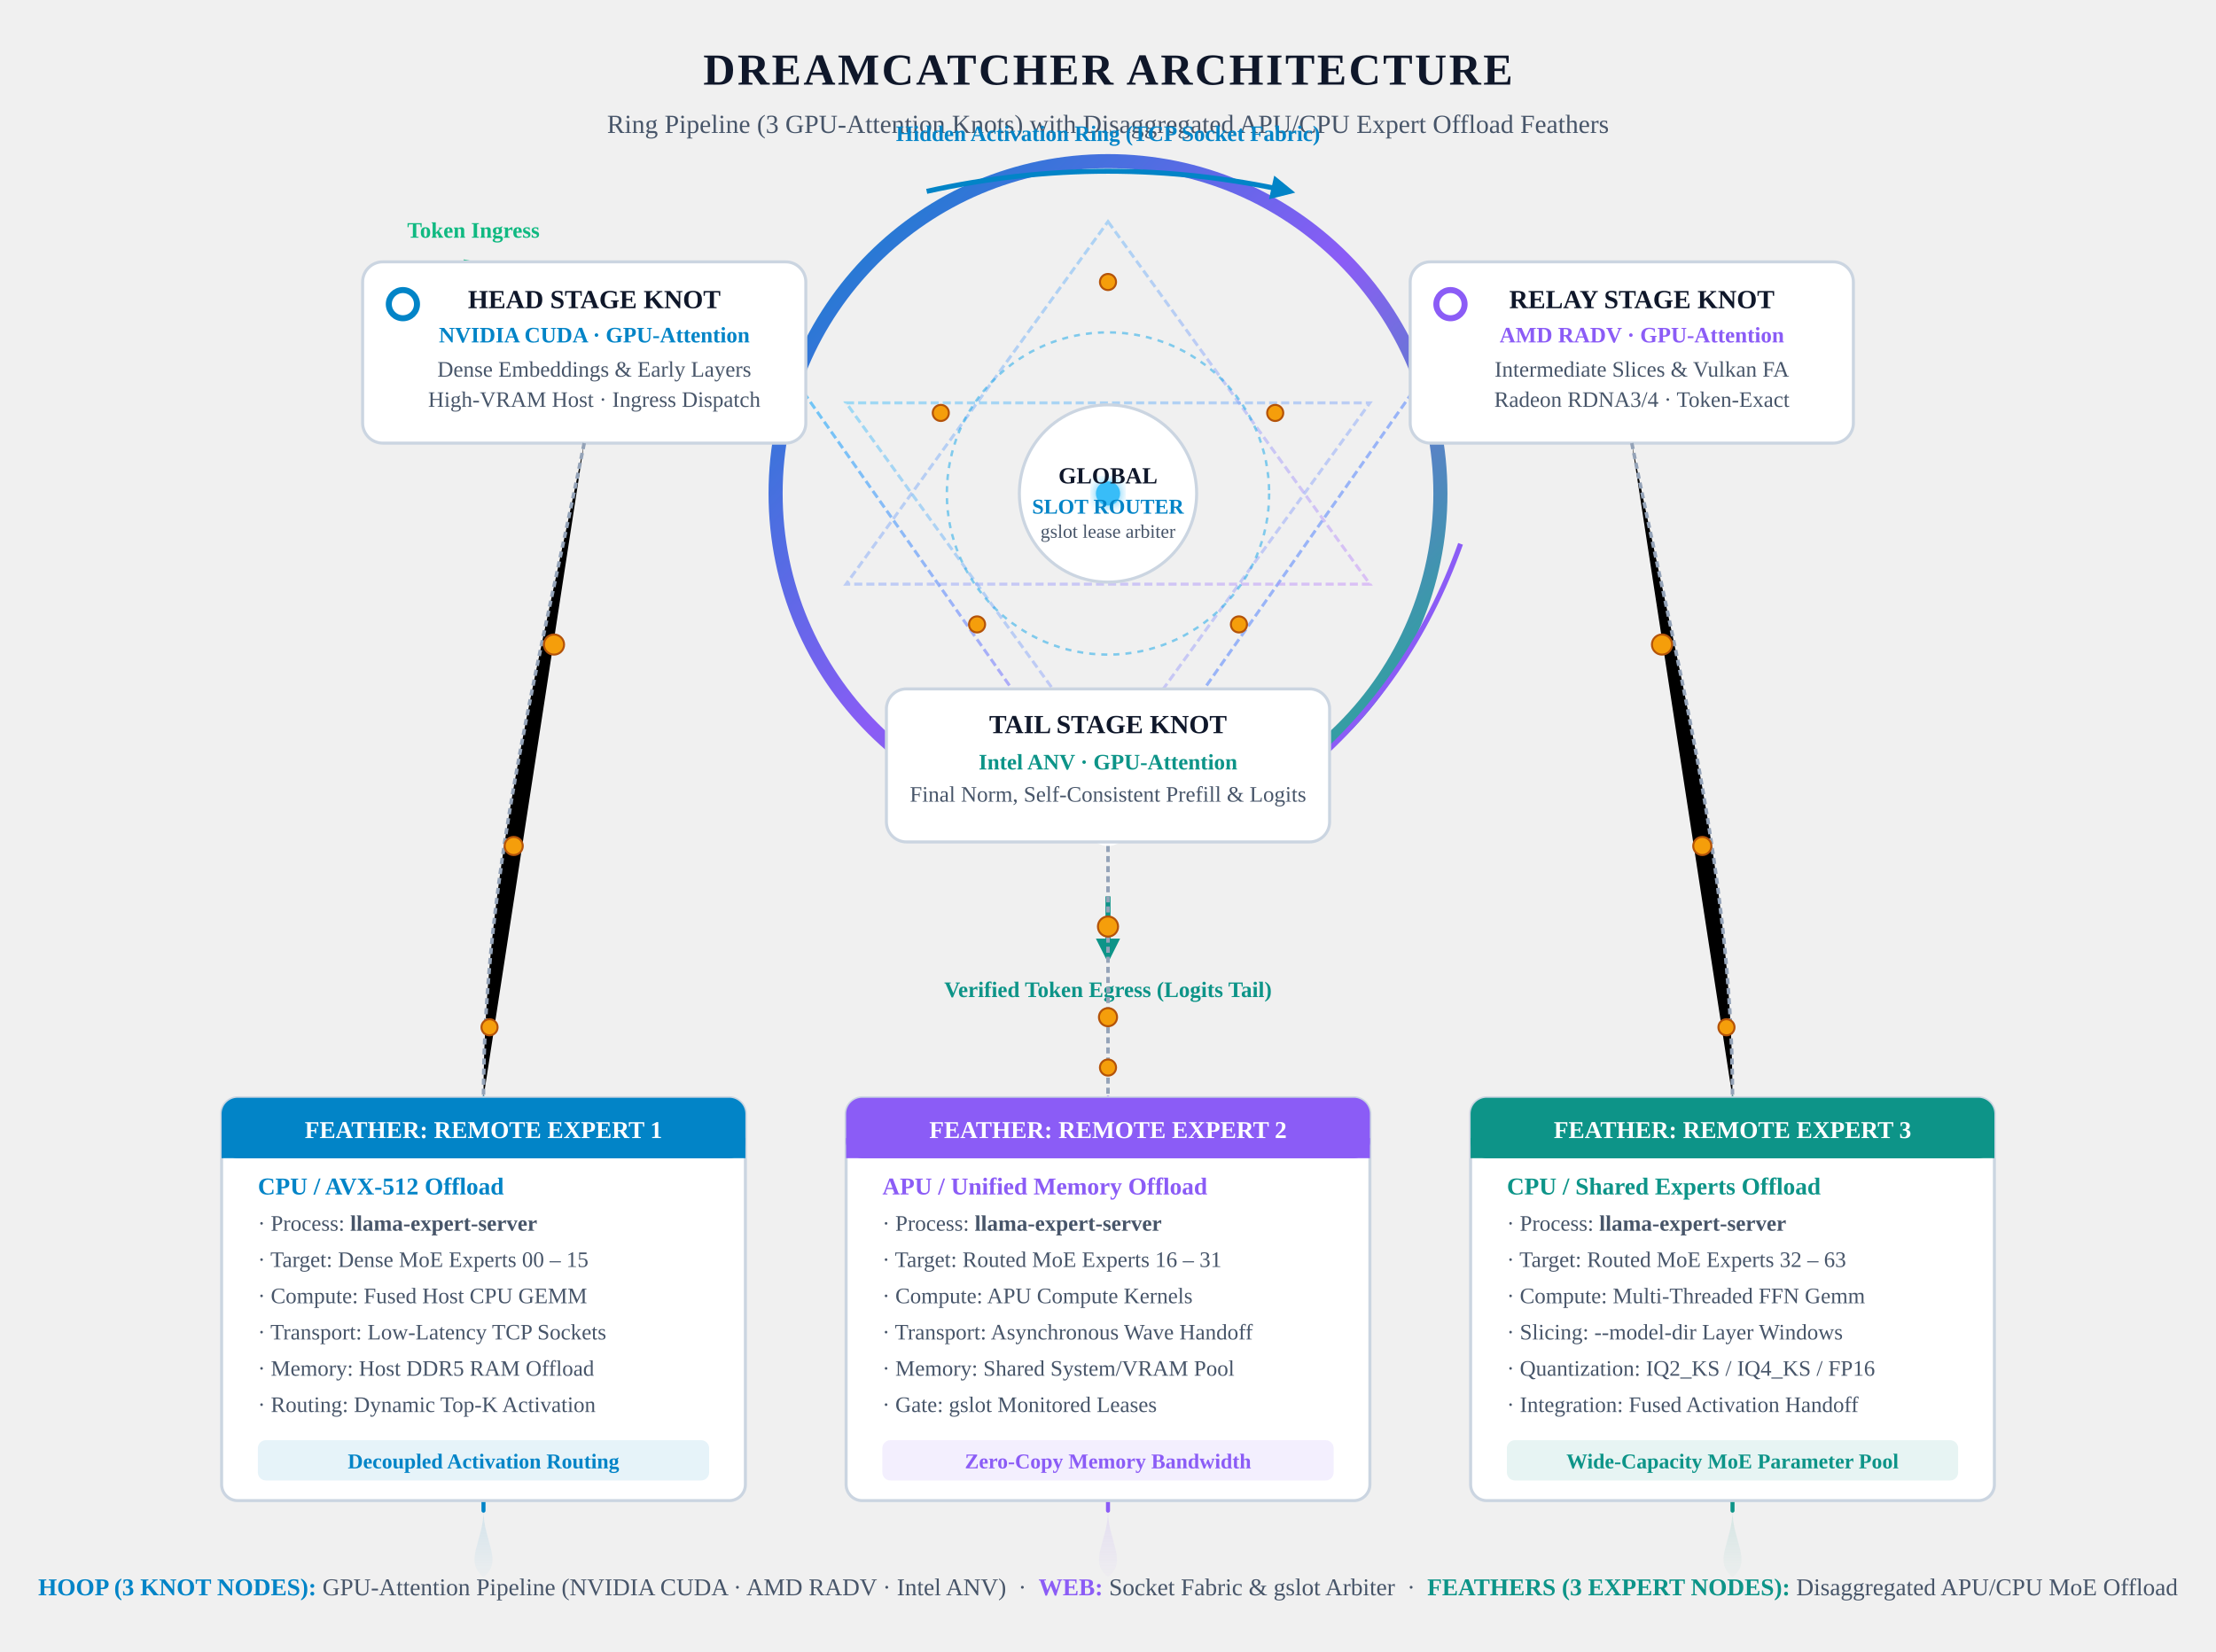
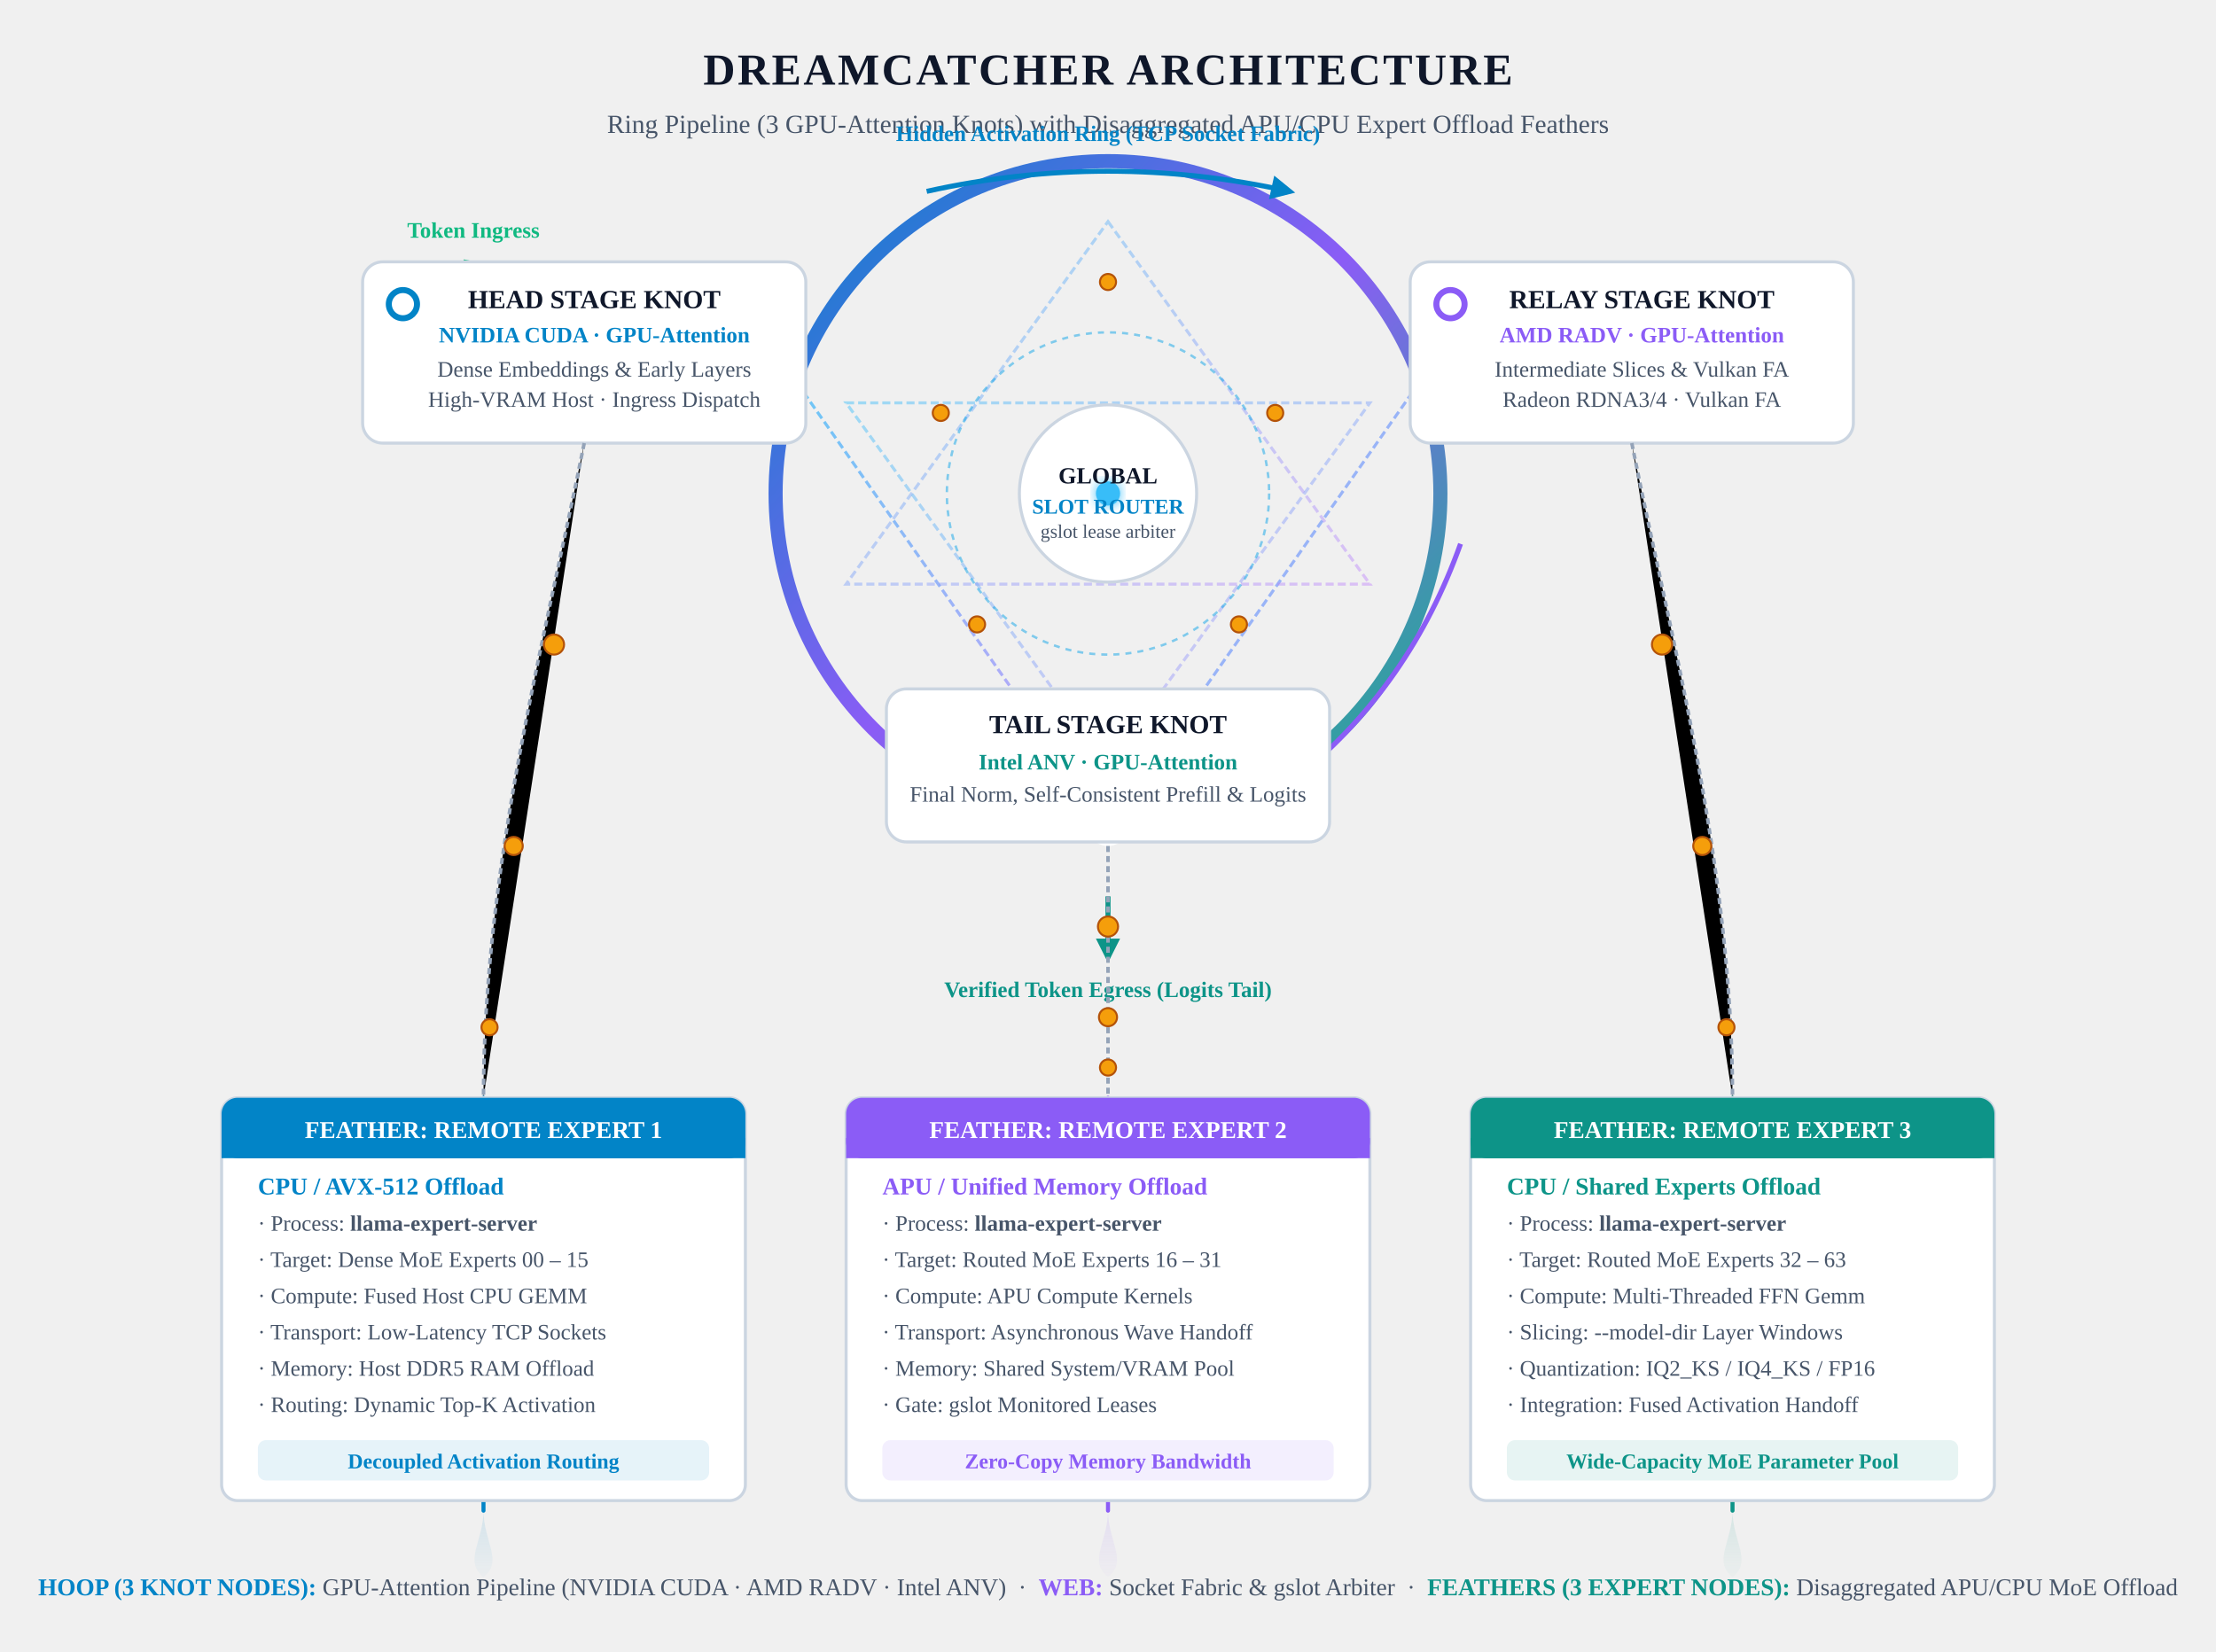
<svg xmlns="http://www.w3.org/2000/svg" viewBox="0 0 1100 820" width="100%" height="100%">
  <defs>
    <linearGradient id="bgGrad" x1="0%" y1="0%" x2="100%" y2="100%">
      <stop offset="0%" stop-color="#f8fafc" />
      <stop offset="100%" stop-color="#f1f5f9" />
    </linearGradient>
    <linearGradient id="ringGrad" x1="0%" y1="0%" x2="100%" y2="100%">
      <stop offset="0%" stop-color="#0284c7" />
      <stop offset="50%" stop-color="#8b5cf6" />
      <stop offset="100%" stop-color="#10b981" />
    </linearGradient>
    <linearGradient id="webGrad" x1="0%" y1="0%" x2="100%" y2="100%">
      <stop offset="0%" stop-color="#38bdf8" stop-opacity="0.75" />
      <stop offset="100%" stop-color="#c084fc" stop-opacity="0.75" />
    </linearGradient>
    <linearGradient id="featherGrad1" x1="0%" y1="0%" x2="0%" y2="100%">
      <stop offset="0%" stop-color="#0284c7" stop-opacity="0.12" />
      <stop offset="100%" stop-color="#0284c7" stop-opacity="0.02" />
    </linearGradient>
    <linearGradient id="featherGrad2" x1="0%" y1="0%" x2="0%" y2="100%">
      <stop offset="0%" stop-color="#8b5cf6" stop-opacity="0.12" />
      <stop offset="100%" stop-color="#8b5cf6" stop-opacity="0.02" />
    </linearGradient>
    <linearGradient id="featherGrad3" x1="0%" y1="0%" x2="0%" y2="100%">
      <stop offset="0%" stop-color="#0d9488" stop-opacity="0.12" />
      <stop offset="100%" stop-color="#0d9488" stop-opacity="0.02" />
    </linearGradient>
    <filter id="glow" x="-20%" y="-20%" width="140%" height="140%">
      <feGaussianBlur stdDeviation="3" result="blur" />
      <feComposite in="SourceGraphic" in2="blur" operator="over" />
    </filter>
    <marker id="arrow" viewBox="0 0 10 10" refX="6" refY="5" markerWidth="6" markerHeight="6" orient="auto-start-reverse">
      <path d="M 0 1 L 8 5 L 0 9 z" fill="#0284c7" />
    </marker>
    <marker id="arrow-purple" viewBox="0 0 10 10" refX="6" refY="5" markerWidth="6" markerHeight="6" orient="auto-start-reverse">
      <path d="M 0 1 L 8 5 L 0 9 z" fill="#8b5cf6" />
    </marker>
    <marker id="arrow-teal" viewBox="0 0 10 10" refX="6" refY="5" markerWidth="6" markerHeight="6" orient="auto-start-reverse">
      <path d="M 0 1 L 8 5 L 0 9 z" fill="#0d9488" />
    </marker>
    <style>
      .text-title { font-weight: 700; fill: #0f172a; }
      .text-sub { font-size: 13px; fill: #475569; font-weight: 500; }
      .text-node { font-size: 13px; font-weight: 700; fill: #0f172a; text-anchor: middle; }
      .text-node-sub { font-size: 11px; fill: #475569; text-anchor: middle; }
      .text-knot-tag { font-size: 11px; font-weight: 700; text-anchor: middle; }
      .text-feather-title { font-size: 12px; font-weight: 700; fill: #ffffff; text-anchor: middle; }
      .text-feather-heading { font-size: 12px; font-weight: 700; fill: #0f172a; }
      .text-feather-body { font-size: 11px; fill: #475569; }
      .box-bg { fill: #ffffff; stroke: #cbd5e1; stroke-width: 1.5; }
      .feather-card { fill: #ffffff; stroke: #cbd5e1; stroke-width: 1.5; rx: 8px; }
      .ring-circle { fill: none; stroke: url(#ringGrad); stroke-width: 7; }
      .web-line { stroke: url(#webGrad); stroke-width: 1.5; stroke-dasharray: 4 2; }
      .cord-line { stroke: #94a3b8; stroke-width: 1.75; stroke-dasharray: 3 2; }
      .bead { fill: #f59e0b; stroke: #b45309; stroke-width: 1; }
      .knot-ring { fill: #ffffff; stroke-width: 3; }

      @media (prefers-color-scheme: dark) {
        .text-title { fill: #f8fafc; }
        .text-sub { fill: #94a3b8; }
        .text-node { fill: #f1f5f9; }
        .text-node-sub { fill: #94a3b8; }
        .text-feather-heading { fill: #f1f5f9; }
        .text-feather-body { fill: #94a3b8; }
        .box-bg { fill: #1e293b; stroke: #334155; }
        .feather-card { fill: #1e293b; stroke: #334155; }
        .knot-ring { fill: #1e293b; }
        .cord-line { stroke: #64748b; }
        .bead { fill: #fbbf24; stroke: #d97706; }
      }
    </style>
  </defs>
  <g transform="translate(550, 42)" text-anchor="middle">
    <text class="text-title" style="font-size: 22px; letter-spacing: 0.05em;">DREAMCATCHER ARCHITECTURE</text>
    <text y="24" class="text-sub">Ring Pipeline (3 GPU-Attention Knots) with Disaggregated APU/CPU Expert Offload Feathers</text>
  </g>
  <g id="hoop-and-web">
    <circle cx="550" cy="245" r="165" class="ring-circle" />
    <line x1="385" y1="175" x2="715" y2="175" class="web-line" />
    <line x1="385" y1="175" x2="550" y2="410" class="web-line" />
    <line x1="715" y1="175" x2="550" y2="410" class="web-line" />
    <polygon points="550,110 680,290 420,290" fill="none" class="web-line" stroke-opacity="0.6" />
    <polygon points="550,380 420,200 680,200" fill="none" class="web-line" stroke-opacity="0.6" />
    <circle cx="550" cy="245" r="80" fill="none" stroke="#0ea5e9" stroke-width="1.2" stroke-dasharray="3 3" stroke-opacity="0.5" />
    <circle cx="550" cy="245" r="44" class="box-bg" stroke="#0284c7" stroke-width="2" />
    <circle cx="550" cy="245" r="6" fill="#38bdf8" filter="url(#glow)" />
    <text x="550" y="240" class="text-node" style="font-size: 11.5px;">GLOBAL</text>
    <text x="550" y="255" class="text-node-sub" style="font-size: 10.5px; font-weight: 700; fill: #0284c7;">SLOT ROUTER</text>
    <text x="550" y="267" class="text-node-sub" style="font-size: 9.5px;">gslot lease arbiter</text>
    <circle cx="467" cy="205" r="4" class="bead" />
    <circle cx="633" cy="205" r="4" class="bead" />
    <circle cx="485" cy="310" r="4" class="bead" />
    <circle cx="615" cy="310" r="4" class="bead" />
    <circle cx="550" cy="140" r="4" class="bead" />
    <path d="M 230,130 Q 280,140 315,160" fill="none" stroke="#10b981" stroke-width="2.5" marker-end="url(#arrow)" />
    <text x="235" y="118" class="text-knot-tag" style="fill: #10b981;">Token Ingress</text>
    <path d="M 460,95 Q 550,75 640,95" fill="none" stroke="#0284c7" stroke-width="2.5" marker-end="url(#arrow)" />
    <text x="550" y="70" class="text-node-sub" style="font-weight: 600; fill: #0284c7;">Hidden Activation Ring (TCP Socket Fabric)</text>
    <path d="M 725,270 Q 700,340 645,385" fill="none" stroke="#8b5cf6" stroke-width="2.5" marker-end="url(#arrow-purple)" />
    <path d="M 550,445 L 550,475" fill="none" stroke="#0d9488" stroke-width="2.5" marker-end="url(#arrow-teal)" />
    <text x="550" y="495" class="text-knot-tag" style="fill: #0d9488;">Verified Token Egress (Logits Tail)</text>
  </g>
  <g transform="translate(290, 175)">
    <rect x="-110" y="-45" width="220" height="90" rx="10" class="box-bg" stroke="#0284c7" stroke-width="2.5" />
    <circle cx="-90" cy="-24" r="7" fill="#0284c7" class="knot-ring" stroke="#0284c7" />
    <text x="5" y="-22" class="text-node">HEAD STAGE KNOT</text>
    <text x="5" y="-5" class="text-knot-tag" style="fill: #0284c7;">NVIDIA CUDA · GPU-Attention</text>
    <text x="5" y="12" class="text-node-sub">Dense Embeddings &amp; Early Layers</text>
    <text x="5" y="27" class="text-node-sub">High-VRAM Host · Ingress Dispatch</text>
  </g>
  <g transform="translate(810, 175)">
    <rect x="-110" y="-45" width="220" height="90" rx="10" class="box-bg" stroke="#8b5cf6" stroke-width="2.5" />
    <circle cx="-90" cy="-24" r="7" fill="#8b5cf6" class="knot-ring" stroke="#8b5cf6" />
    <text x="5" y="-22" class="text-node">RELAY STAGE KNOT</text>
    <text x="5" y="-5" class="text-knot-tag" style="fill: #8b5cf6;">AMD RADV · GPU-Attention</text>
    <text x="5" y="12" class="text-node-sub">Intermediate Slices &amp; Vulkan FA</text>
-     <text x="5" y="27" class="text-node-sub">Radeon RDNA3/4 · Token-Exact</text>
+     <text x="5" y="27" class="text-node-sub">Radeon RDNA3/4 · Vulkan FA</text>
  </g>
  <g transform="translate(550, 410)">
    <circle cx="0" cy="0" r="9" fill="#0d9488" stroke="#ffffff" stroke-width="2" />
  </g>
  <g transform="translate(550, 380)">
    <rect x="-110" y="-38" width="220" height="76" rx="10" class="box-bg" stroke="#0d9488" stroke-width="2.5" />
    <text x="0" y="-16" class="text-node">TAIL STAGE KNOT</text>
    <text x="0" y="2" class="text-knot-tag" style="fill: #0d9488;">Intel ANV · GPU-Attention</text>
    <text x="0" y="18" class="text-node-sub">Final Norm, Self-Consistent Prefill &amp; Logits</text>
  </g>
  <path d="M 290,220 C 270,320 240,430 240,545" class="cord-line" />
  <circle cx="275" cy="320" r="5" class="bead" />
  <circle cx="255" cy="420" r="4.5" class="bead" />
  <circle cx="243" cy="510" r="4" class="bead" />
  <path d="M 550,420 L 550,545" class="cord-line" />
  <circle cx="550" cy="460" r="5" class="bead" />
  <circle cx="550" cy="505" r="4.5" class="bead" />
  <circle cx="550" cy="530" r="4" class="bead" />
  <path d="M 810,220 C 830,320 860,430 860,545" class="cord-line" />
  <circle cx="825" cy="320" r="5" class="bead" />
  <circle cx="845" cy="420" r="4.5" class="bead" />
  <circle cx="857" cy="510" r="4" class="bead" />
  <g transform="translate(110, 545)">
    <path d="M 130,0 L 130,205" stroke="#0284c7" stroke-width="2" stroke-linecap="round" />
    <path d="M 130,205 C 130,220 120,230 130,238 C 140,230 130,220 130,205" fill="url(#featherGrad1)" />
    <rect x="0" y="0" width="260" height="200" class="feather-card" stroke="#0284c7" stroke-width="2" />
    <rect x="0" y="0" width="260" height="30" rx="8" fill="#0284c7" />
    <rect x="0" y="20" width="260" height="10" fill="#0284c7" />
    <text x="130" y="20" class="text-feather-title">FEATHER: REMOTE EXPERT 1</text>
    <g transform="translate(18, 48)">
      <text y="0" class="text-feather-heading" style="fill: #0284c7;">CPU / AVX-512 Offload</text>
      <text y="18" class="text-feather-body">· Process: <tspan font-weight="600">llama-expert-server</tspan>
      </text>
      <text y="36" class="text-feather-body">· Target: Dense MoE Experts 00 – 15</text>
      <text y="54" class="text-feather-body">· Compute: Fused Host CPU GEMM</text>
      <text y="72" class="text-feather-body">· Transport: Low-Latency TCP Sockets</text>
      <text y="90" class="text-feather-body">· Memory: Host DDR5 RAM Offload</text>
      <text y="108" class="text-feather-body">· Routing: Dynamic Top-K Activation</text>
      <rect x="0" y="122" width="224" height="20" rx="4" fill="#0284c7" fill-opacity="0.1" />
      <text x="112" y="136" text-anchor="middle" font-size="10.5px" font-weight="600" fill="#0284c7">Decoupled Activation Routing</text>
    </g>
  </g>
  <g transform="translate(420, 545)">
    <path d="M 130,0 L 130,205" stroke="#8b5cf6" stroke-width="2" stroke-linecap="round" />
    <path d="M 130,205 C 130,220 120,230 130,238 C 140,230 130,220 130,205" fill="url(#featherGrad2)" />
    <rect x="0" y="0" width="260" height="200" class="feather-card" stroke="#8b5cf6" stroke-width="2" />
    <rect x="0" y="0" width="260" height="30" rx="8" fill="#8b5cf6" />
    <rect x="0" y="20" width="260" height="10" fill="#8b5cf6" />
    <text x="130" y="20" class="text-feather-title">FEATHER: REMOTE EXPERT 2</text>
    <g transform="translate(18, 48)">
      <text y="0" class="text-feather-heading" style="fill: #8b5cf6;">APU / Unified Memory Offload</text>
      <text y="18" class="text-feather-body">· Process: <tspan font-weight="600">llama-expert-server</tspan>
      </text>
      <text y="36" class="text-feather-body">· Target: Routed MoE Experts 16 – 31</text>
      <text y="54" class="text-feather-body">· Compute: APU Compute Kernels</text>
      <text y="72" class="text-feather-body">· Transport: Asynchronous Wave Handoff</text>
      <text y="90" class="text-feather-body">· Memory: Shared System/VRAM Pool</text>
      <text y="108" class="text-feather-body">· Gate: gslot Monitored Leases</text>
      <rect x="0" y="122" width="224" height="20" rx="4" fill="#8b5cf6" fill-opacity="0.1" />
      <text x="112" y="136" text-anchor="middle" font-size="10.5px" font-weight="600" fill="#8b5cf6">Zero-Copy Memory Bandwidth</text>
    </g>
  </g>
  <g transform="translate(730, 545)">
    <path d="M 130,0 L 130,205" stroke="#0d9488" stroke-width="2" stroke-linecap="round" />
    <path d="M 130,205 C 130,220 120,230 130,238 C 140,230 130,220 130,205" fill="url(#featherGrad3)" />
    <rect x="0" y="0" width="260" height="200" class="feather-card" stroke="#0d9488" stroke-width="2" />
    <rect x="0" y="0" width="260" height="30" rx="8" fill="#0d9488" />
    <rect x="0" y="20" width="260" height="10" fill="#0d9488" />
    <text x="130" y="20" class="text-feather-title">FEATHER: REMOTE EXPERT 3</text>
    <g transform="translate(18, 48)">
      <text y="0" class="text-feather-heading" style="fill: #0d9488;">CPU / Shared Experts Offload</text>
      <text y="18" class="text-feather-body">· Process: <tspan font-weight="600">llama-expert-server</tspan>
      </text>
      <text y="36" class="text-feather-body">· Target: Routed MoE Experts 32 – 63</text>
      <text y="54" class="text-feather-body">· Compute: Multi-Threaded FFN Gemm</text>
      <text y="72" class="text-feather-body">· Slicing: --model-dir Layer Windows</text>
      <text y="90" class="text-feather-body">· Quantization: IQ2_KS / IQ4_KS / FP16</text>
      <text y="108" class="text-feather-body">· Integration: Fused Activation Handoff</text>
      <rect x="0" y="122" width="224" height="20" rx="4" fill="#0d9488" fill-opacity="0.1" />
      <text x="112" y="136" text-anchor="middle" font-size="10.5px" font-weight="600" fill="#0d9488">Wide-Capacity MoE Parameter Pool</text>
    </g>
  </g>
  <g transform="translate(550, 792)" text-anchor="middle">
    <text class="text-sub" style="font-size: 12px;">
      <tspan font-weight="700" fill="#0284c7">HOOP (3 KNOT NODES):</tspan> GPU-Attention Pipeline (NVIDIA CUDA · AMD RADV · Intel ANV)  · 
      <tspan font-weight="700" fill="#8b5cf6">WEB:</tspan> Socket Fabric &amp; gslot Arbiter  · 
      <tspan font-weight="700" fill="#0d9488">FEATHERS (3 EXPERT NODES):</tspan> Disaggregated APU/CPU MoE Offload
    </text>
  </g>
</svg>
